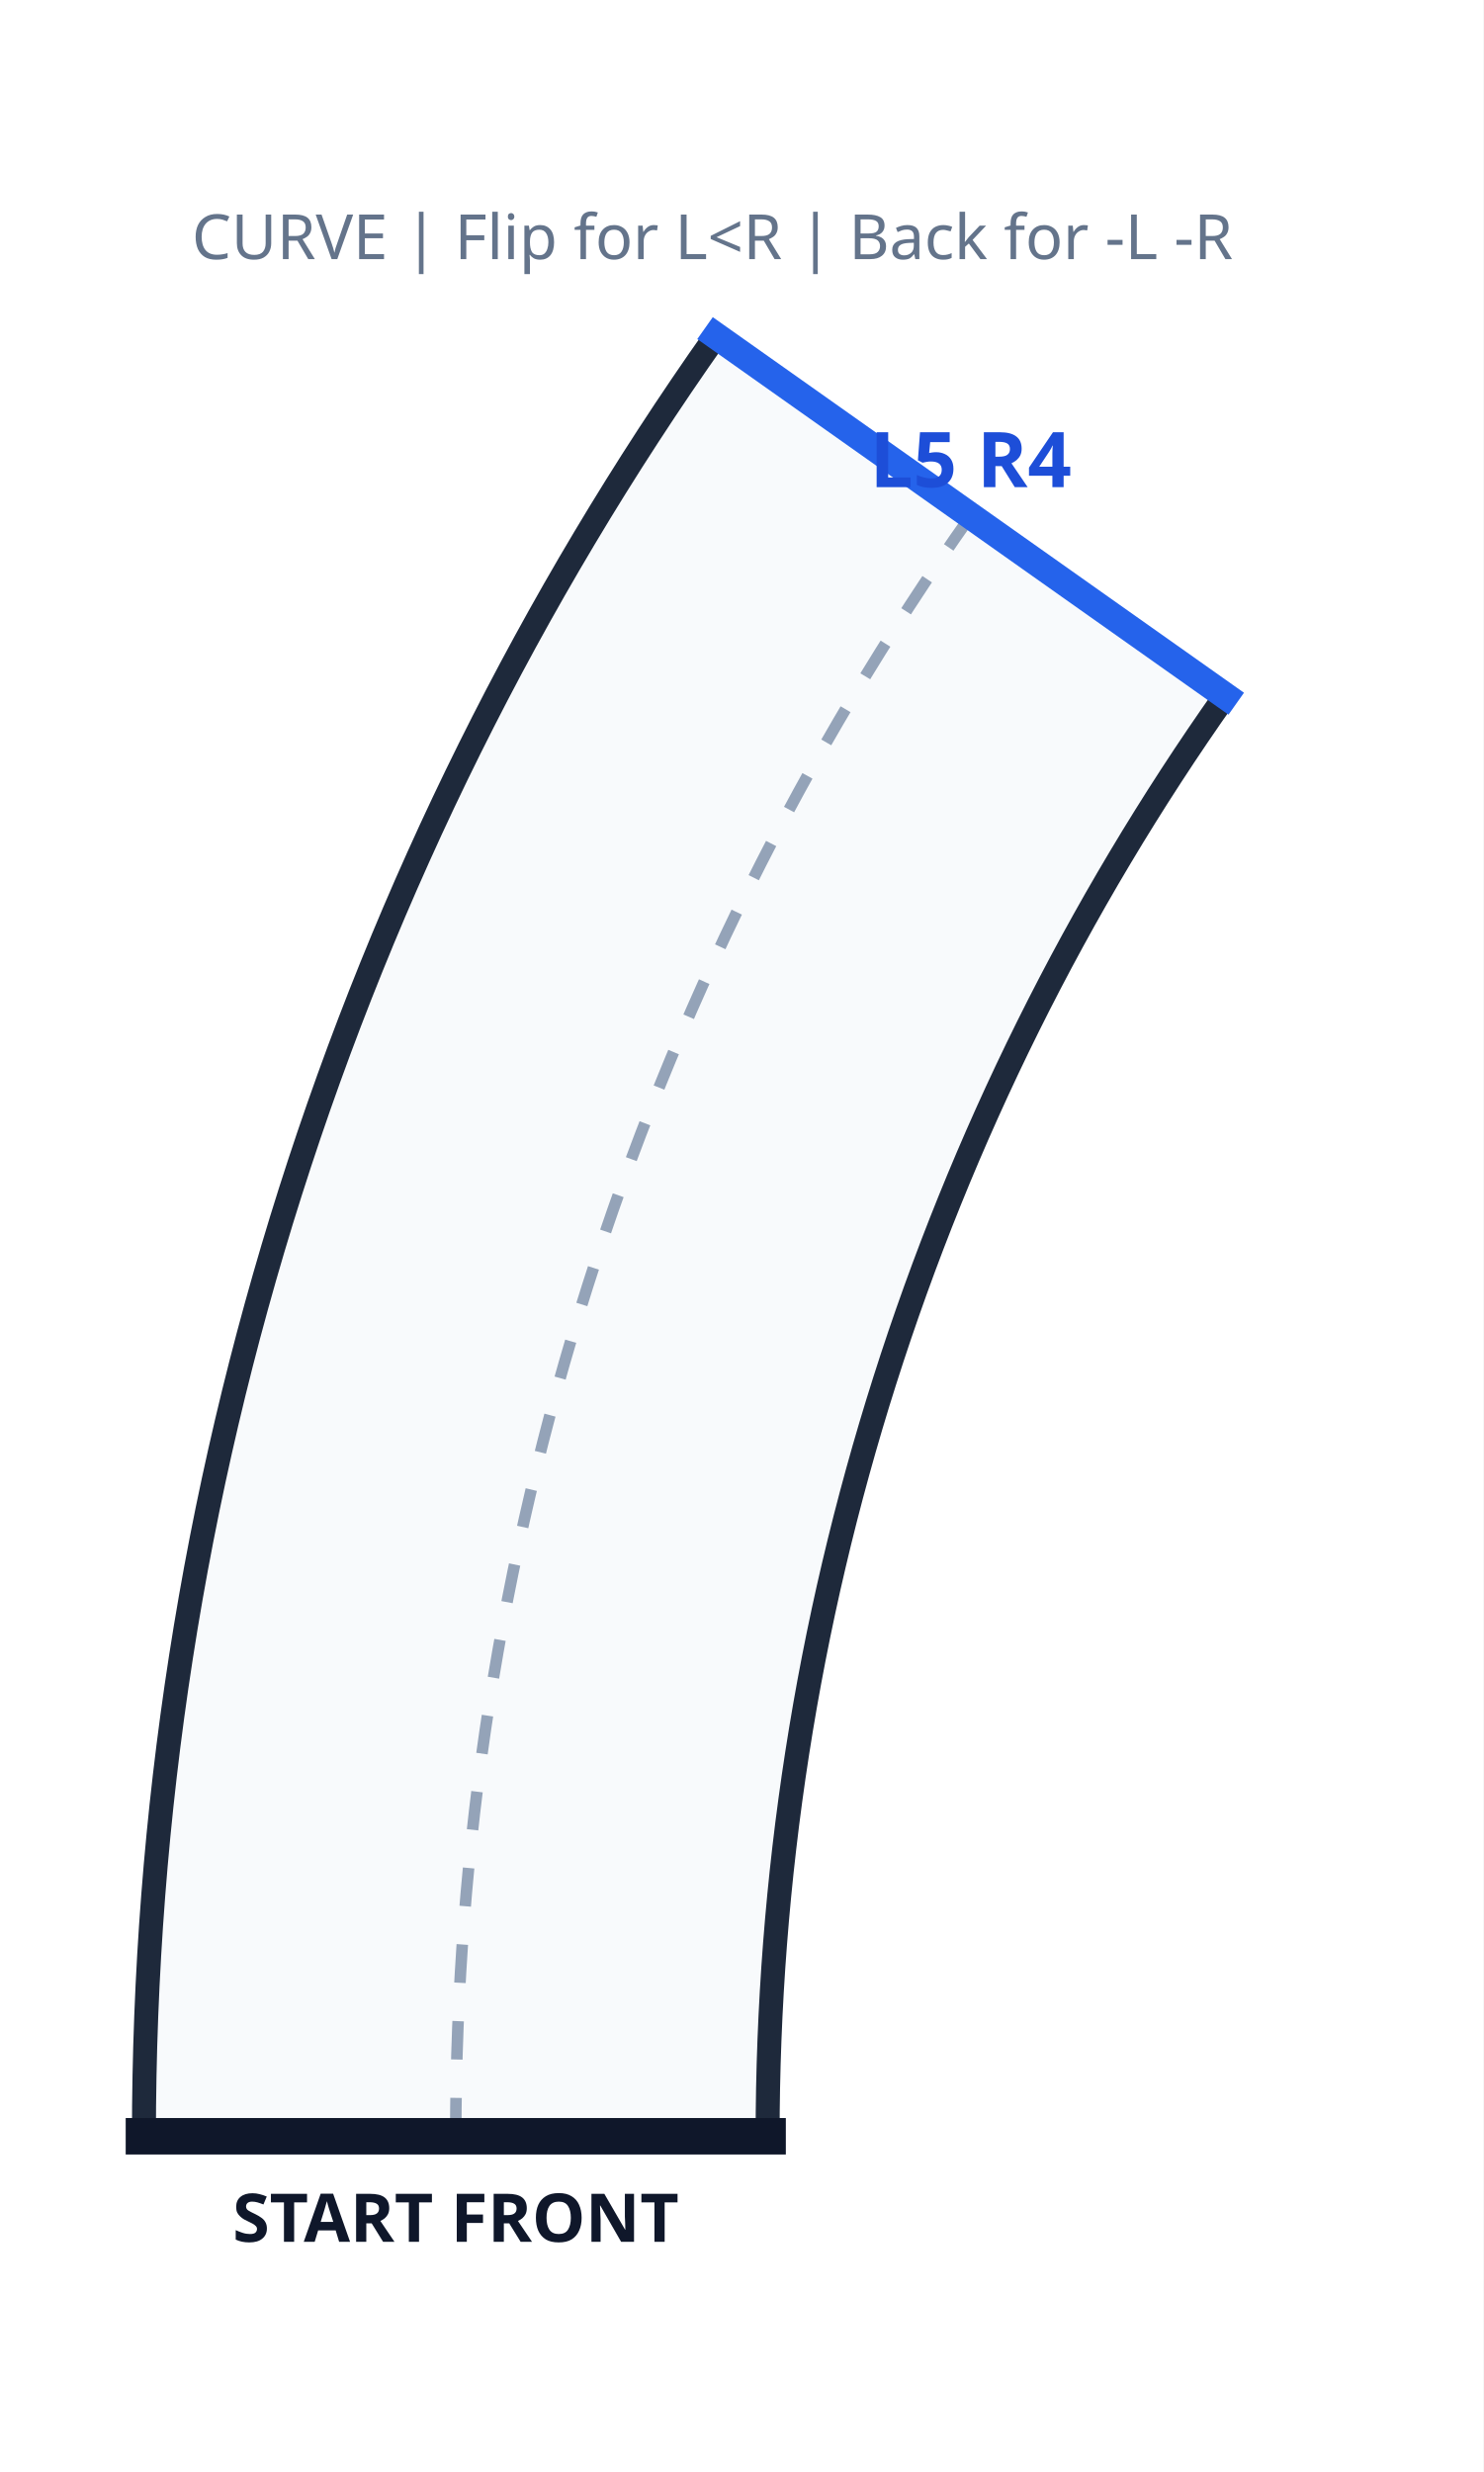
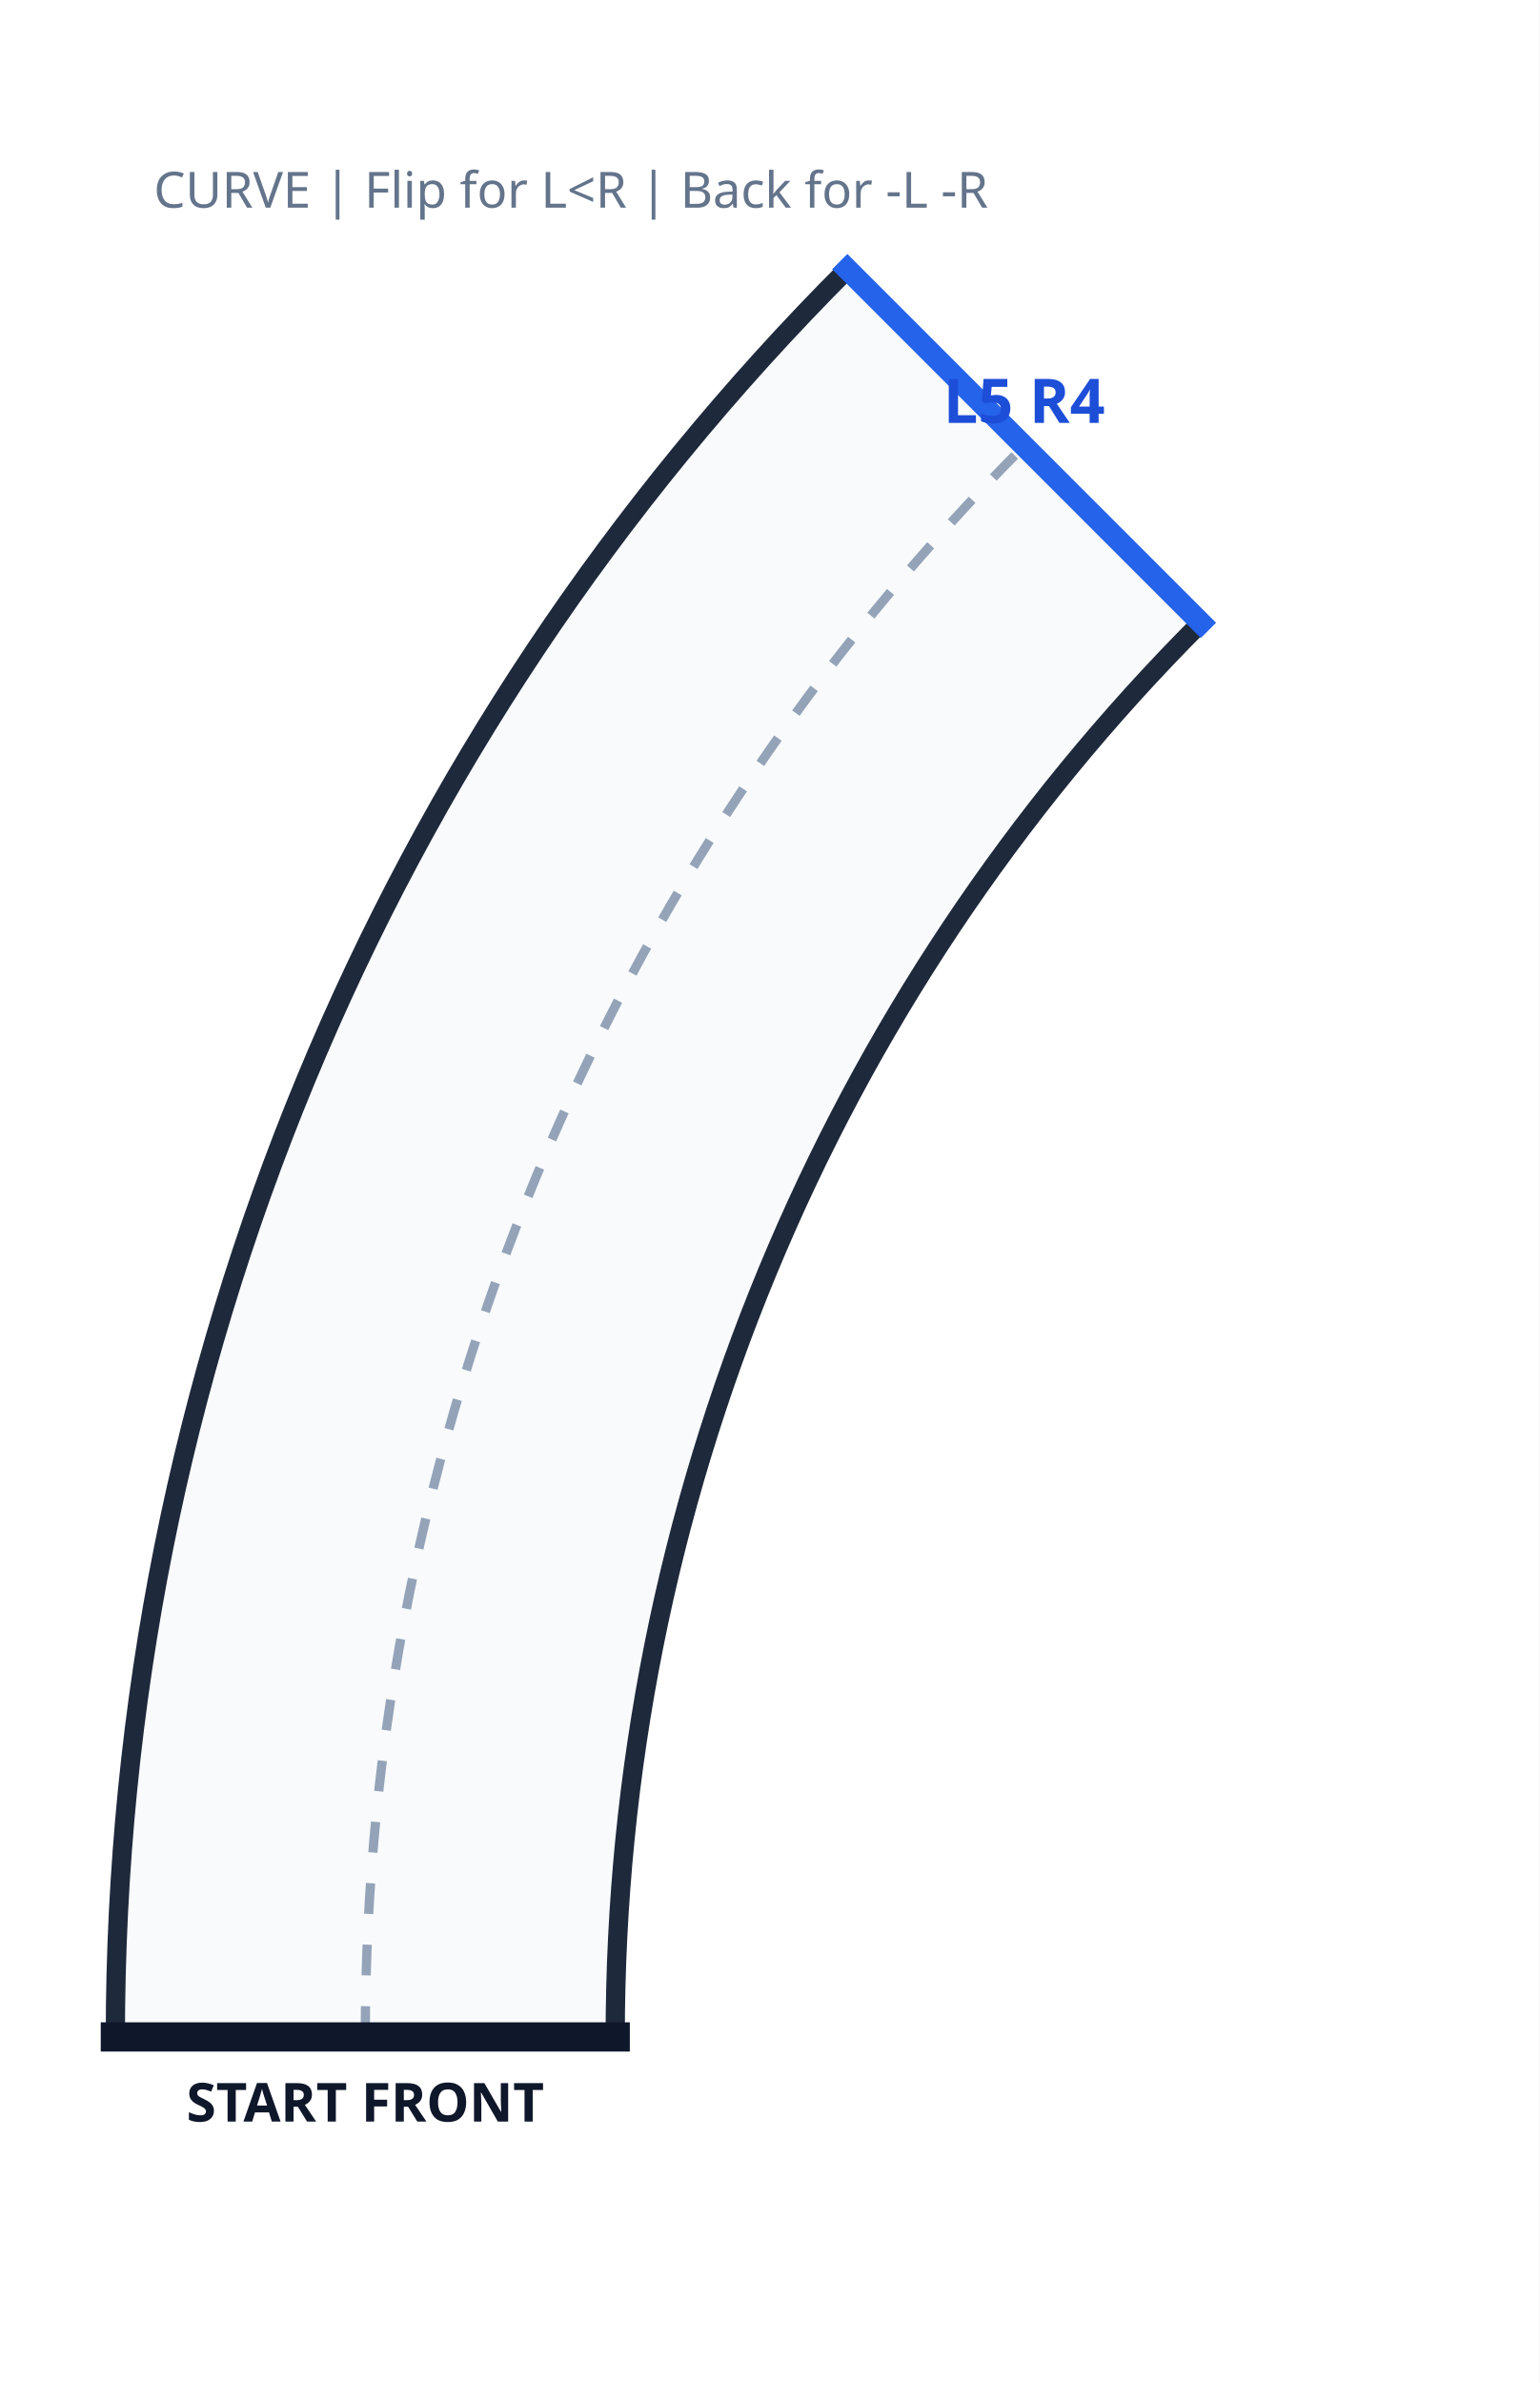
- <svg xmlns="http://www.w3.org/2000/svg" viewBox="0 0 154.6 257.6" width="154.6mm" height="257.6mm">
+ <svg xmlns="http://www.w3.org/2000/svg" viewBox="0 0 200.2 309.8" width="200.2mm" height="309.8mm">
  <defs>
    <style>
      text { user-select: none; }
    </style>
  </defs>
  <rect width="100%" height="100%" fill="#ffffff" />
  <g id="template_curve_L5_R4">
-     <path d="M 15.0 222.614 A 325.0 325.0 0 0 1 74.621 35.0 L 127.697 72.523 A 260.0 260.0 0 0 0 80.0 222.614 Z" fill="#f8fafc" stroke="#1e293b" stroke-width="2.5" />
-     <path d="M 47.5 222.614 A 292.5 292.5 0 0 1 101.159 53.761" fill="none" stroke="#94a3b8" stroke-width="1.2" stroke-dasharray="4,4" />
-     <line x1="15.0" y1="222.614" x2="80.0" y2="222.614" stroke="#0f172a" stroke-width="3.8" stroke-linecap="square" />
-     <text x="47.5" y="233.614" font-family="sans-serif" font-size="7" font-weight="bold" fill="#0f172a" text-anchor="middle">START FRONT</text>
-     <line x1="74.621" y1="35.0" x2="127.697" y2="72.523" stroke="#2563eb" stroke-width="2.8" stroke-linecap="square" />
-     <text x="101.159" y="50.761" font-family="sans-serif" font-size="8" font-weight="bold" fill="#1d4ed8" text-anchor="middle">L5 R4</text>
+     <path d="M 15.0 264.81 A 325.0 325.0 0 0 1 110.19 35.0 L 156.152 80.962 A 260.0 260.0 0 0 0 80.0 264.81 Z" fill="#f8fafc" stroke="#1e293b" stroke-width="2.5" />
+     <path d="M 47.5 264.81 A 292.5 292.5 0 0 1 133.171 57.981" fill="none" stroke="#94a3b8" stroke-width="1.2" stroke-dasharray="4,4" />
+     <line x1="15.0" y1="264.81" x2="80.0" y2="264.81" stroke="#0f172a" stroke-width="3.8" stroke-linecap="square" />
+     <text x="47.5" y="275.81" font-family="sans-serif" font-size="7" font-weight="bold" fill="#0f172a" text-anchor="middle">START FRONT</text>
+     <line x1="110.19" y1="35.0" x2="156.152" y2="80.962" stroke="#2563eb" stroke-width="2.8" stroke-linecap="square" />
+     <text x="133.171" y="54.981" font-family="sans-serif" font-size="8" font-weight="bold" fill="#1d4ed8" text-anchor="middle">L5 R4</text>
    <text x="20.0" y="27.0" font-family="sans-serif" font-size="6.5" fill="#64748b">CURVE | Flip for L&lt;R | Back for -L -R</text>
  </g>
</svg>
